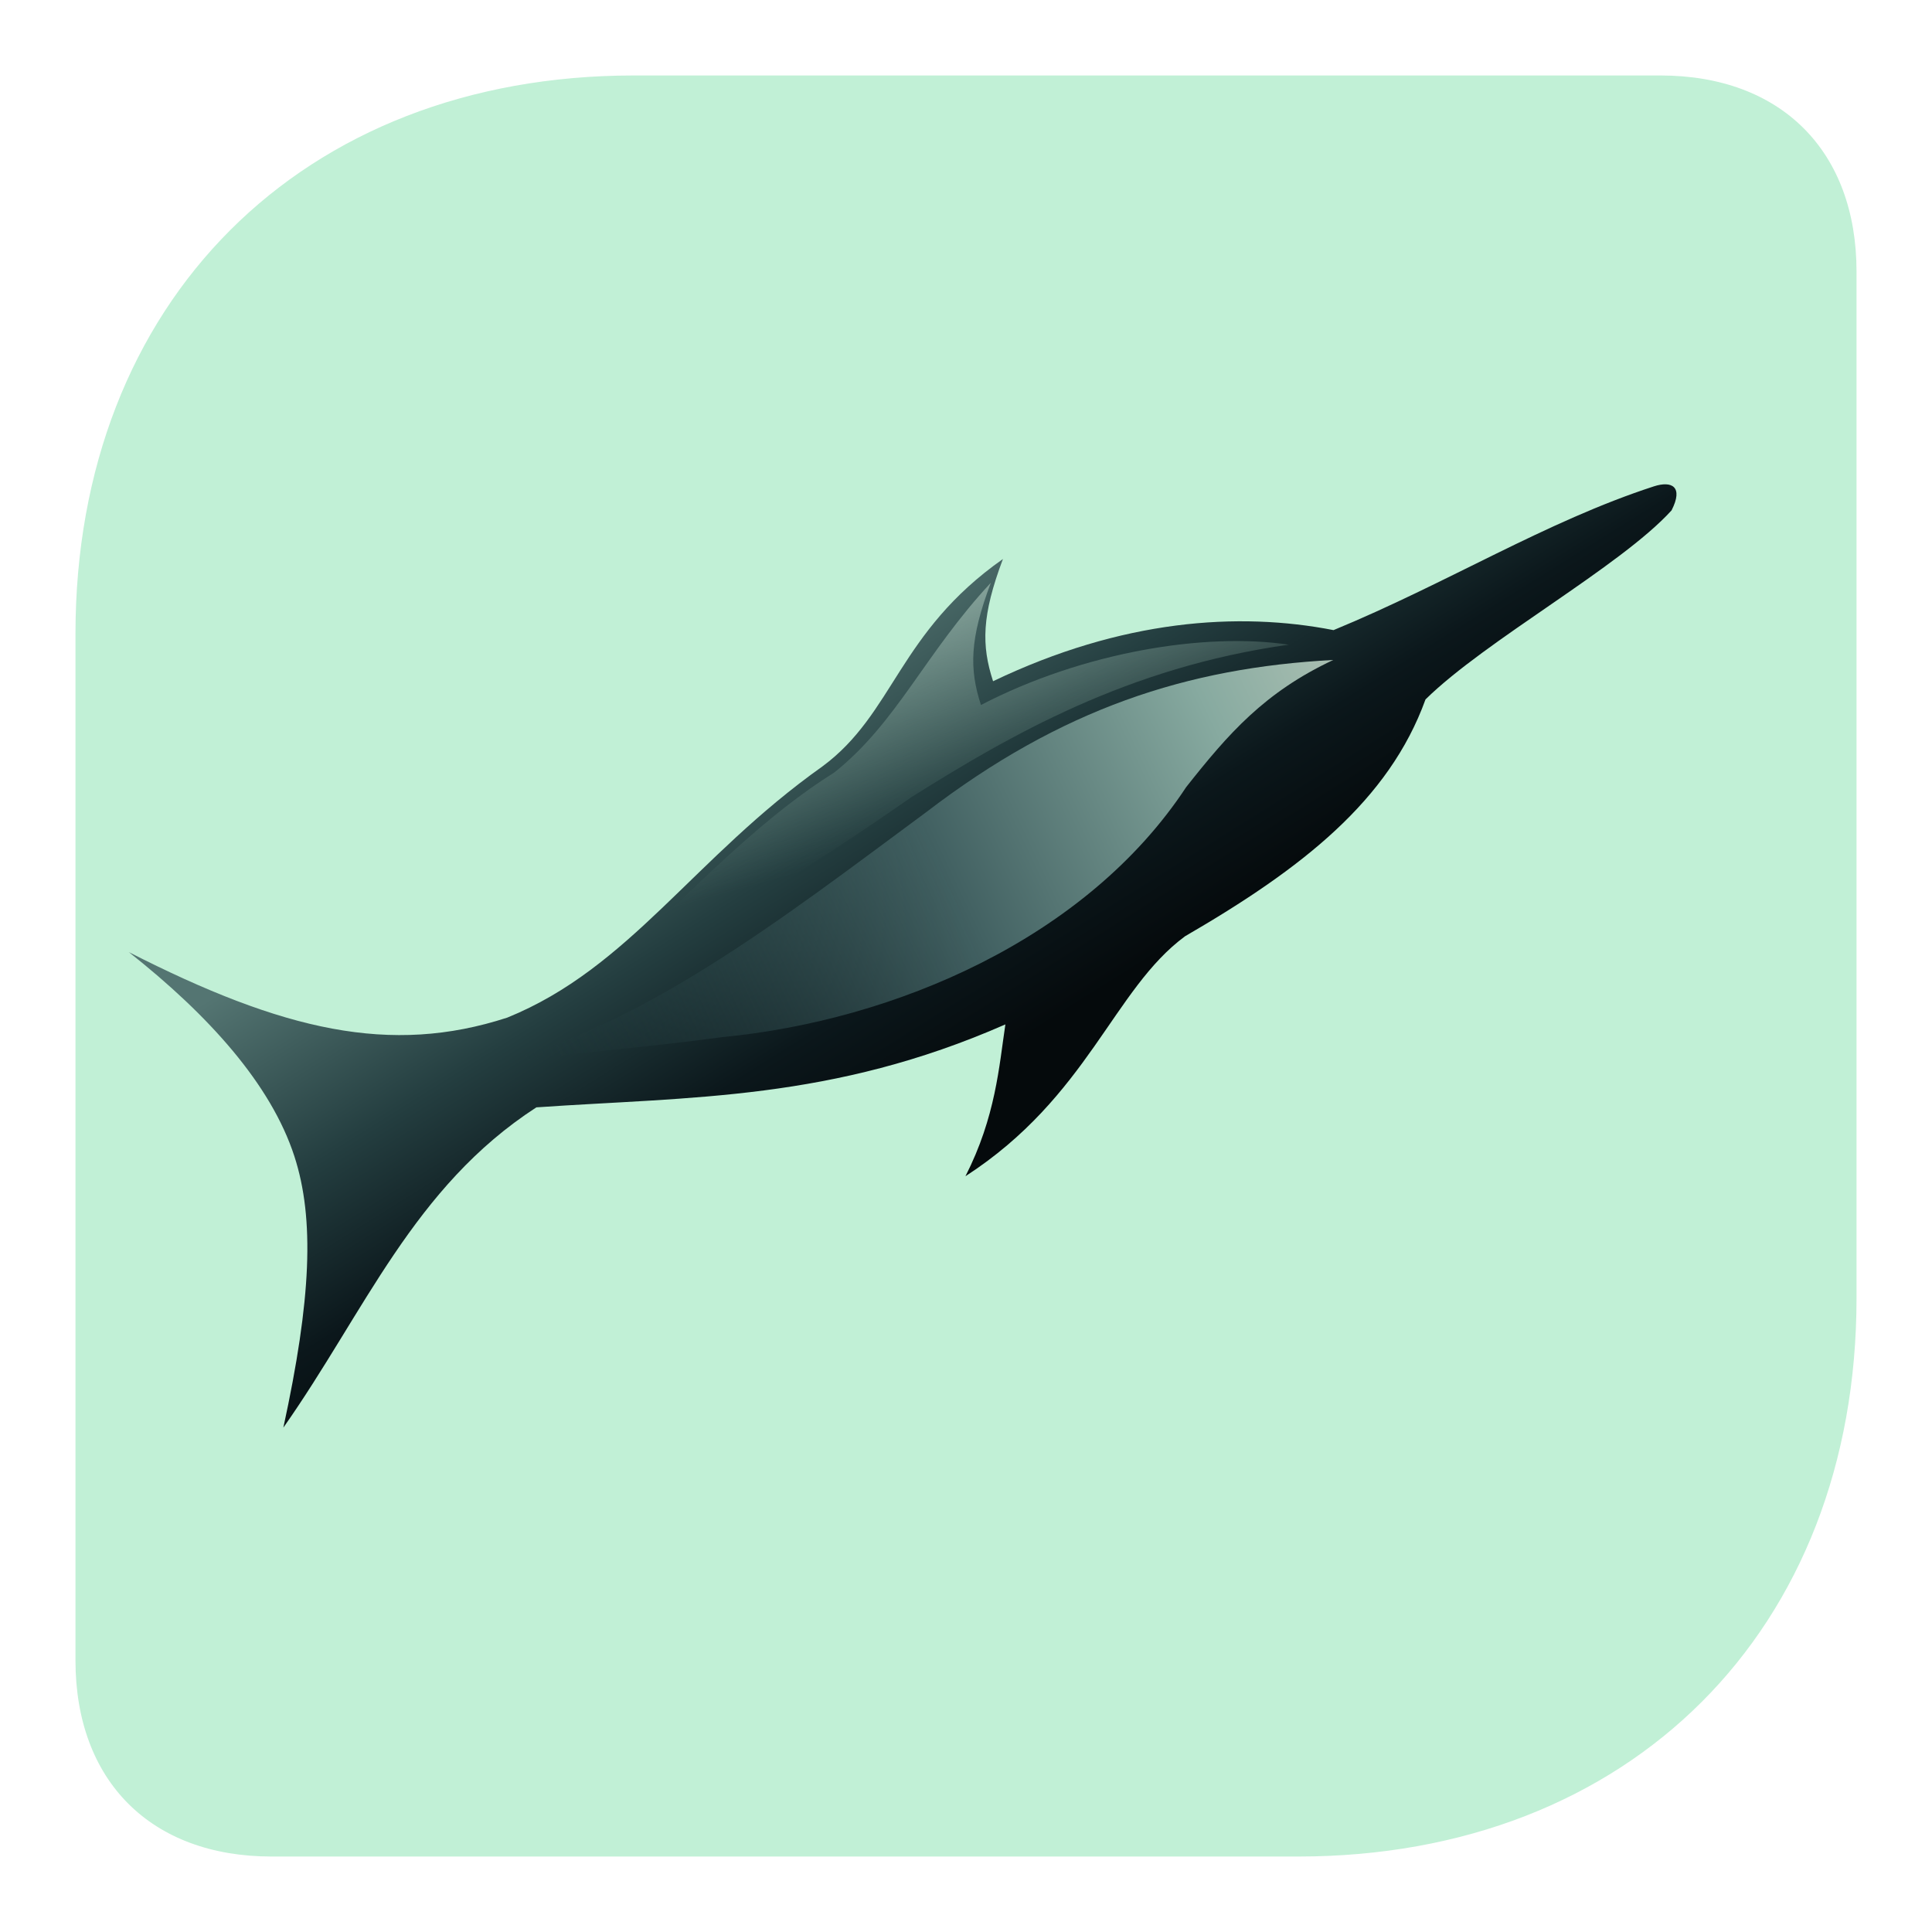
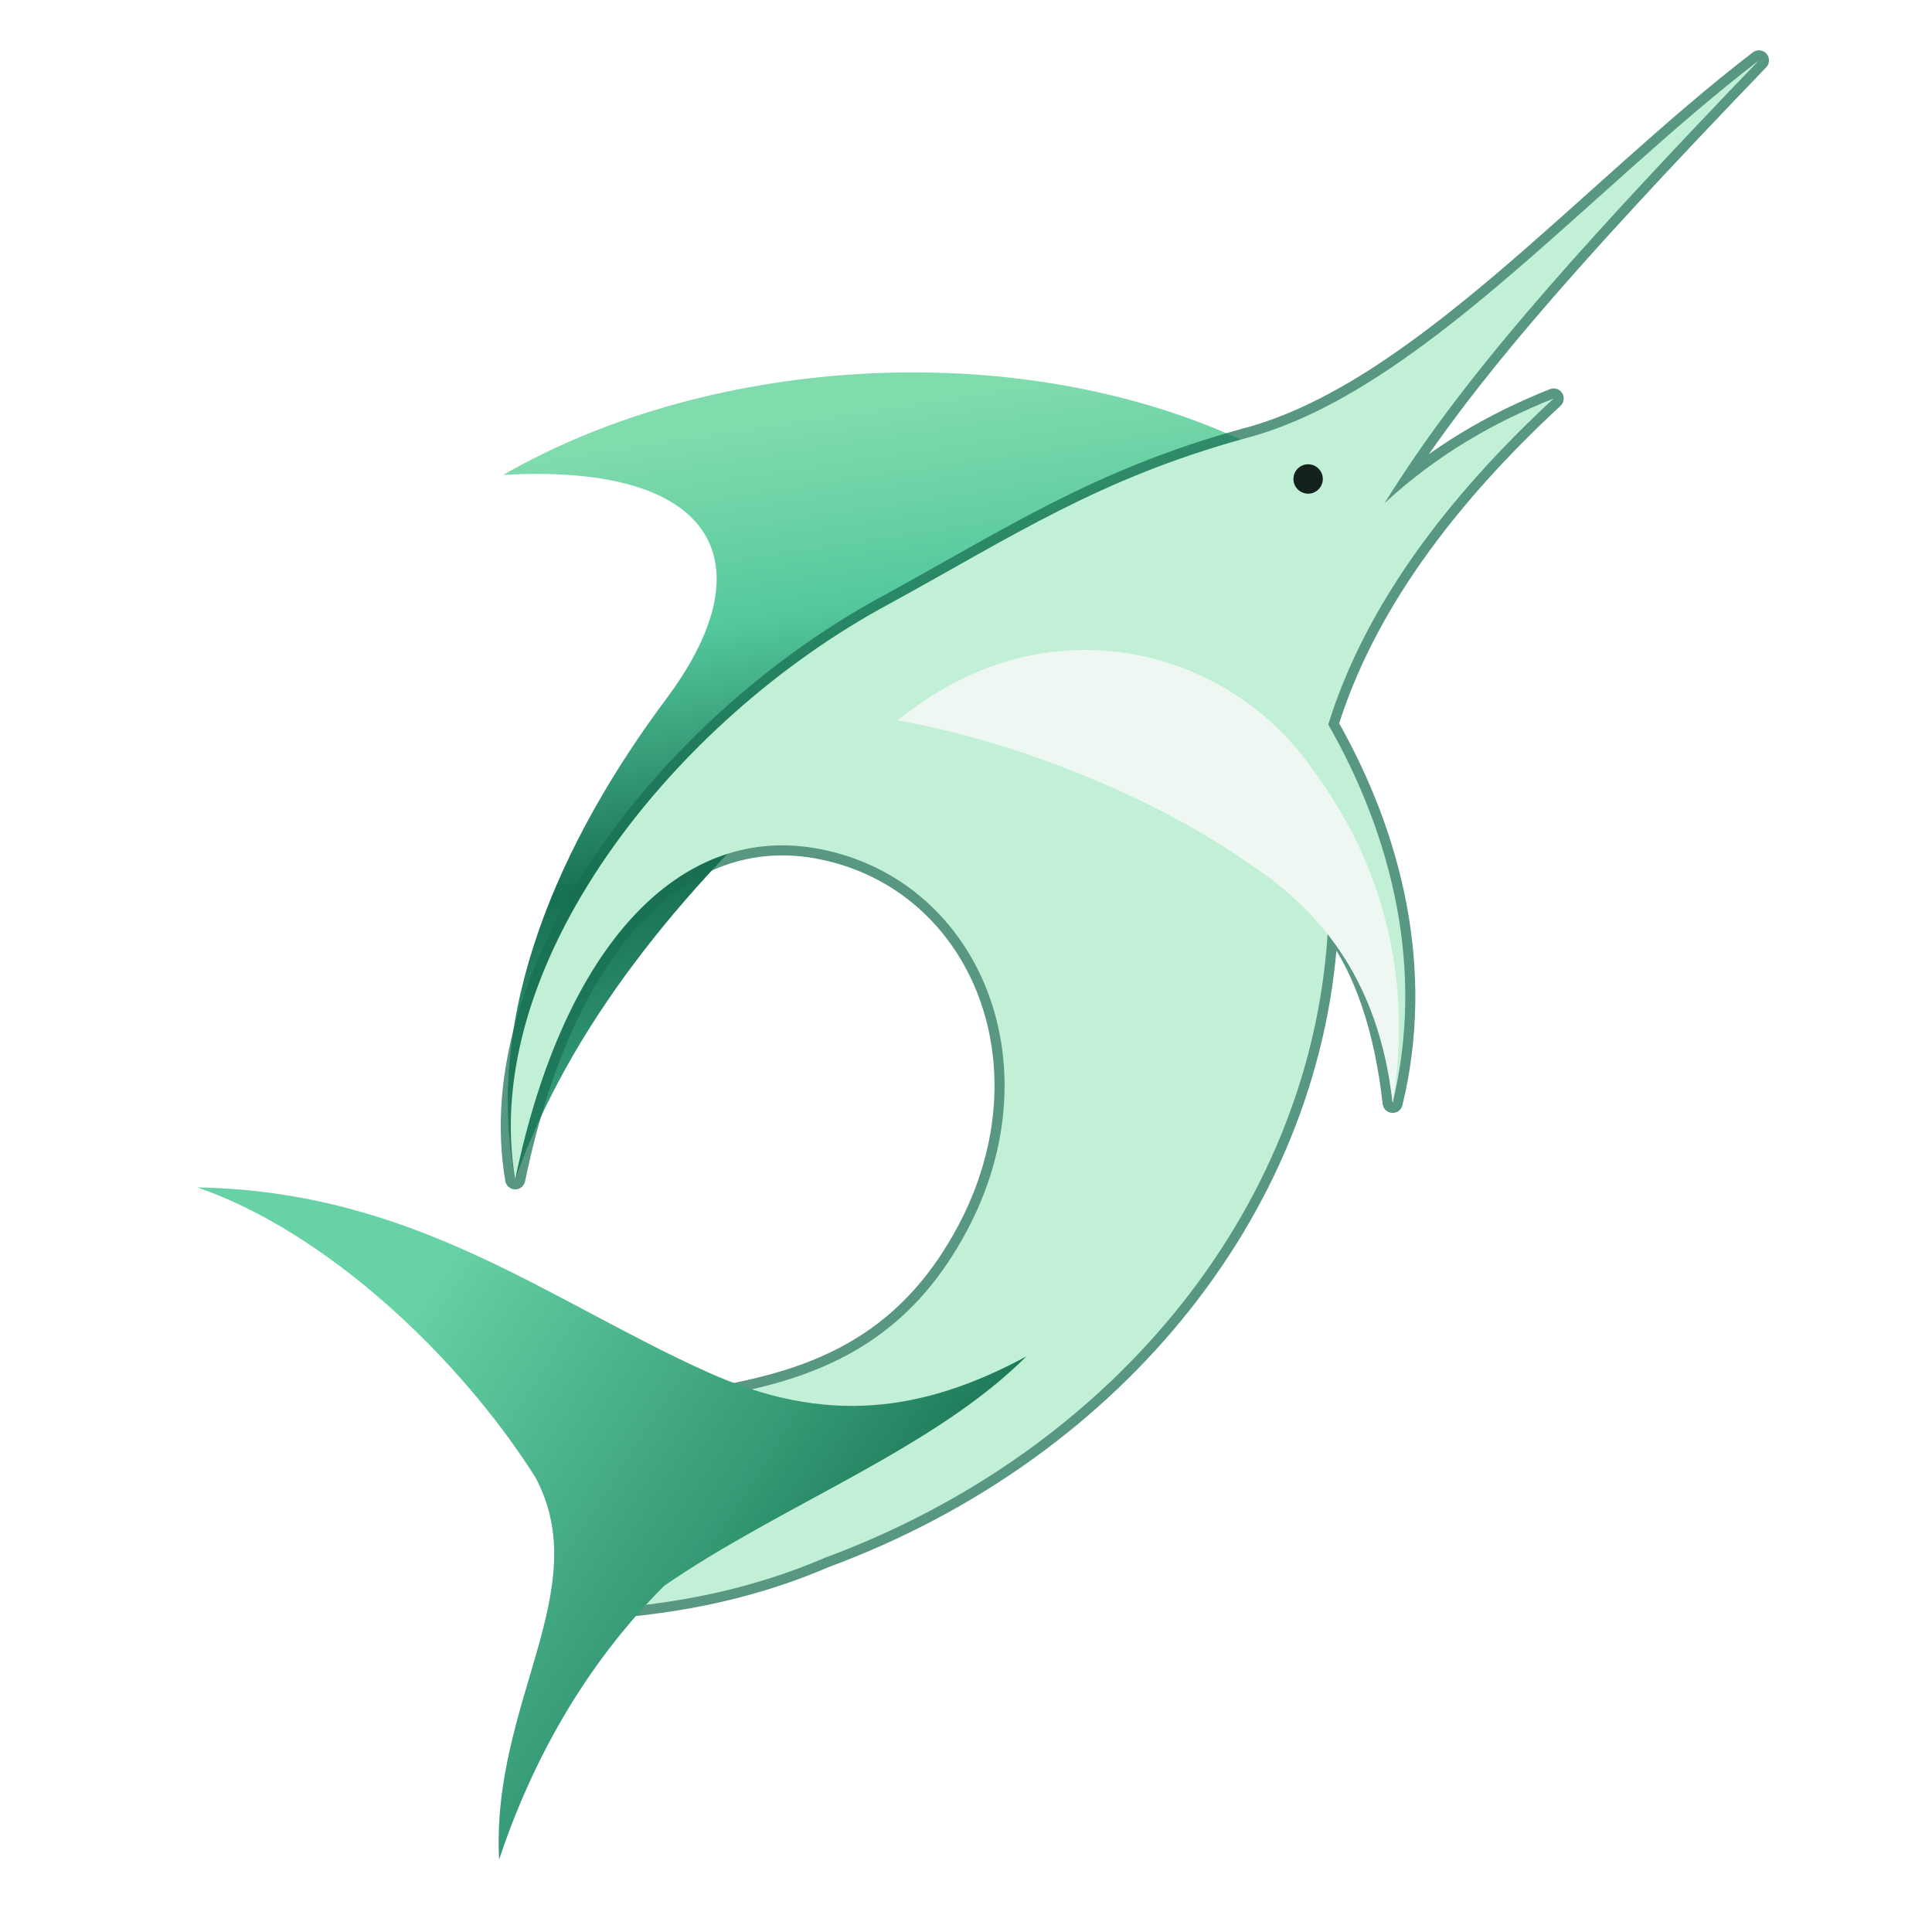
- <svg xmlns="http://www.w3.org/2000/svg" viewBox="0 0 128 128" role="img" aria-label="BMD Shaded Black Marlin app icon">
+ <svg xmlns="http://www.w3.org/2000/svg" viewBox="0 0 480 480" role="img" aria-label="Black Marlin Downloader Mint Forward icon">
  <defs>
-     <linearGradient id="marlin-body" x1="83" y1="14" x2="95" y2="62" gradientUnits="userSpaceOnUse">
-       <stop stop-color="#547572" />
-       <stop offset=".42" stop-color="#243e40" />
-       <stop offset=".75" stop-color="#0b171b" />
-       <stop offset="1" stop-color="#050a0c" />
+     <linearGradient id="dorsal" x1="161" y1="110" x2="185" y2="269" gradientUnits="userSpaceOnUse">
+       <stop stop-color="#80dbad" />
+       <stop offset=".29" stop-color="#55c99d" />
+       <stop offset=".67" stop-color="#187052" />
+       <stop offset="1" stop-color="#369d77" />
    </linearGradient>
-     <linearGradient id="marlin-flank" x1="43" y1="46" x2="137" y2="34" gradientUnits="userSpaceOnUse">
-       <stop stop-color="#1d3639" stop-opacity="0" />
-       <stop offset=".52" stop-color="#426162" />
-       <stop offset=".86" stop-color="#87aaa0" />
-       <stop offset="1" stop-color="#a6bdb0" />
-     </linearGradient>
-     <linearGradient id="marlin-back" x1="102" y1="15" x2="101" y2="39" gradientUnits="userSpaceOnUse">
-       <stop stop-color="#9fbbb0" stop-opacity=".7" />
-       <stop offset="1" stop-color="#73998e" stop-opacity="0" />
+     <linearGradient id="tail" x1="81" y1="358" x2="204" y2="438" gradientUnits="userSpaceOnUse">
+       <stop stop-color="#66d2a5" />
+       <stop offset=".63" stop-color="#359a75" />
+       <stop offset="1" stop-color="#187052" />
    </linearGradient>
  </defs>
-   <path fill="#c1f0d6" d="M42 5h68c8 0 13 5 13 13v68c0 22-15 37-37 37H18c-8 0-13-5-13-13V42C5 20 20 5 42 5Z" />
-   <g transform="translate(7 31) scale(.625)">
-     <g transform="rotate(-18 91 52)">
-       <path fill="url(#marlin-body)" d="M7 24C20 37 30 43 43 43c14-1 24-10 40-15 9-3 12-11 25-15-4 5-5 8-5 12 15-2 27 1 36 6 13-1 25-4 37-4 2 0 3 1 1 3-7 4-23 7-31 11-7 9-18 13-32 16-9 3-15 13-30 17 5-5 7-10 9-14-20 2-34-3-50-7C28 57 19 68 7 77c7-12 10-20 10-27 0-8-4-17-10-26Z" />
-       <path fill="url(#marlin-flank)" d="M38 47c17 2 36-5 54-11 17-6 31-6 46-2-8 1-13 4-19 8-15 12-37 14-55 10-11-2-18-4-26-5Z" />
-       <path fill="url(#marlin-back)" d="M56 41c12-6 20-10 28-12 8-3 13-9 22-14-4 5-5 8-5 12 12-2 25 0 33 4-17-3-31 0-43 3-13 4-26 7-35 7Z" />
-     </g>
-   </g>
+   <path fill="url(#dorsal)" d="M125 118C177 88 255 83 312 111C238 158 155 217 128 293C120 252 139 209 166 173C191 139 177 115 125 118Z" />
+   <path fill="#c1f0d6" stroke="#187052" stroke-width="5" stroke-opacity=".72" stroke-linejoin="round" paint-order="stroke" d="M437 15C387 67 362 96 344 125C357 113 371 105 386 99C359 124 339 151 330 180C346 208 354 241 346 274C344 256 339 240 330 229C327 298 278 360 205 387C191 393 176 397 158 399L130 356C167 344 213 354 239 308C263 266 244 219 204 211C169 204 140 235 128 293C119 240 167 179 221 150C252 133 273 119 309 109C352 98 394 48 437 15Z" />
+   <path fill="#eef7f2" d="M223 179C261 148 306 162 326 191C344 215 351 244 346 274C343 248 332 229 311 215C287 198 252 184 223 179Z" />
+   <path fill="url(#tail)" d="M49 295C103 296 136 323 176 341C205 354 229 351 255 337C232 360 194 374 165 394C145 414 132 438 124 462C122 423 148 395 133 367C114 337 81 306 49 295Z" />
+   <circle cx="325" cy="119" r="3.65" fill="#14211d" />
</svg>
